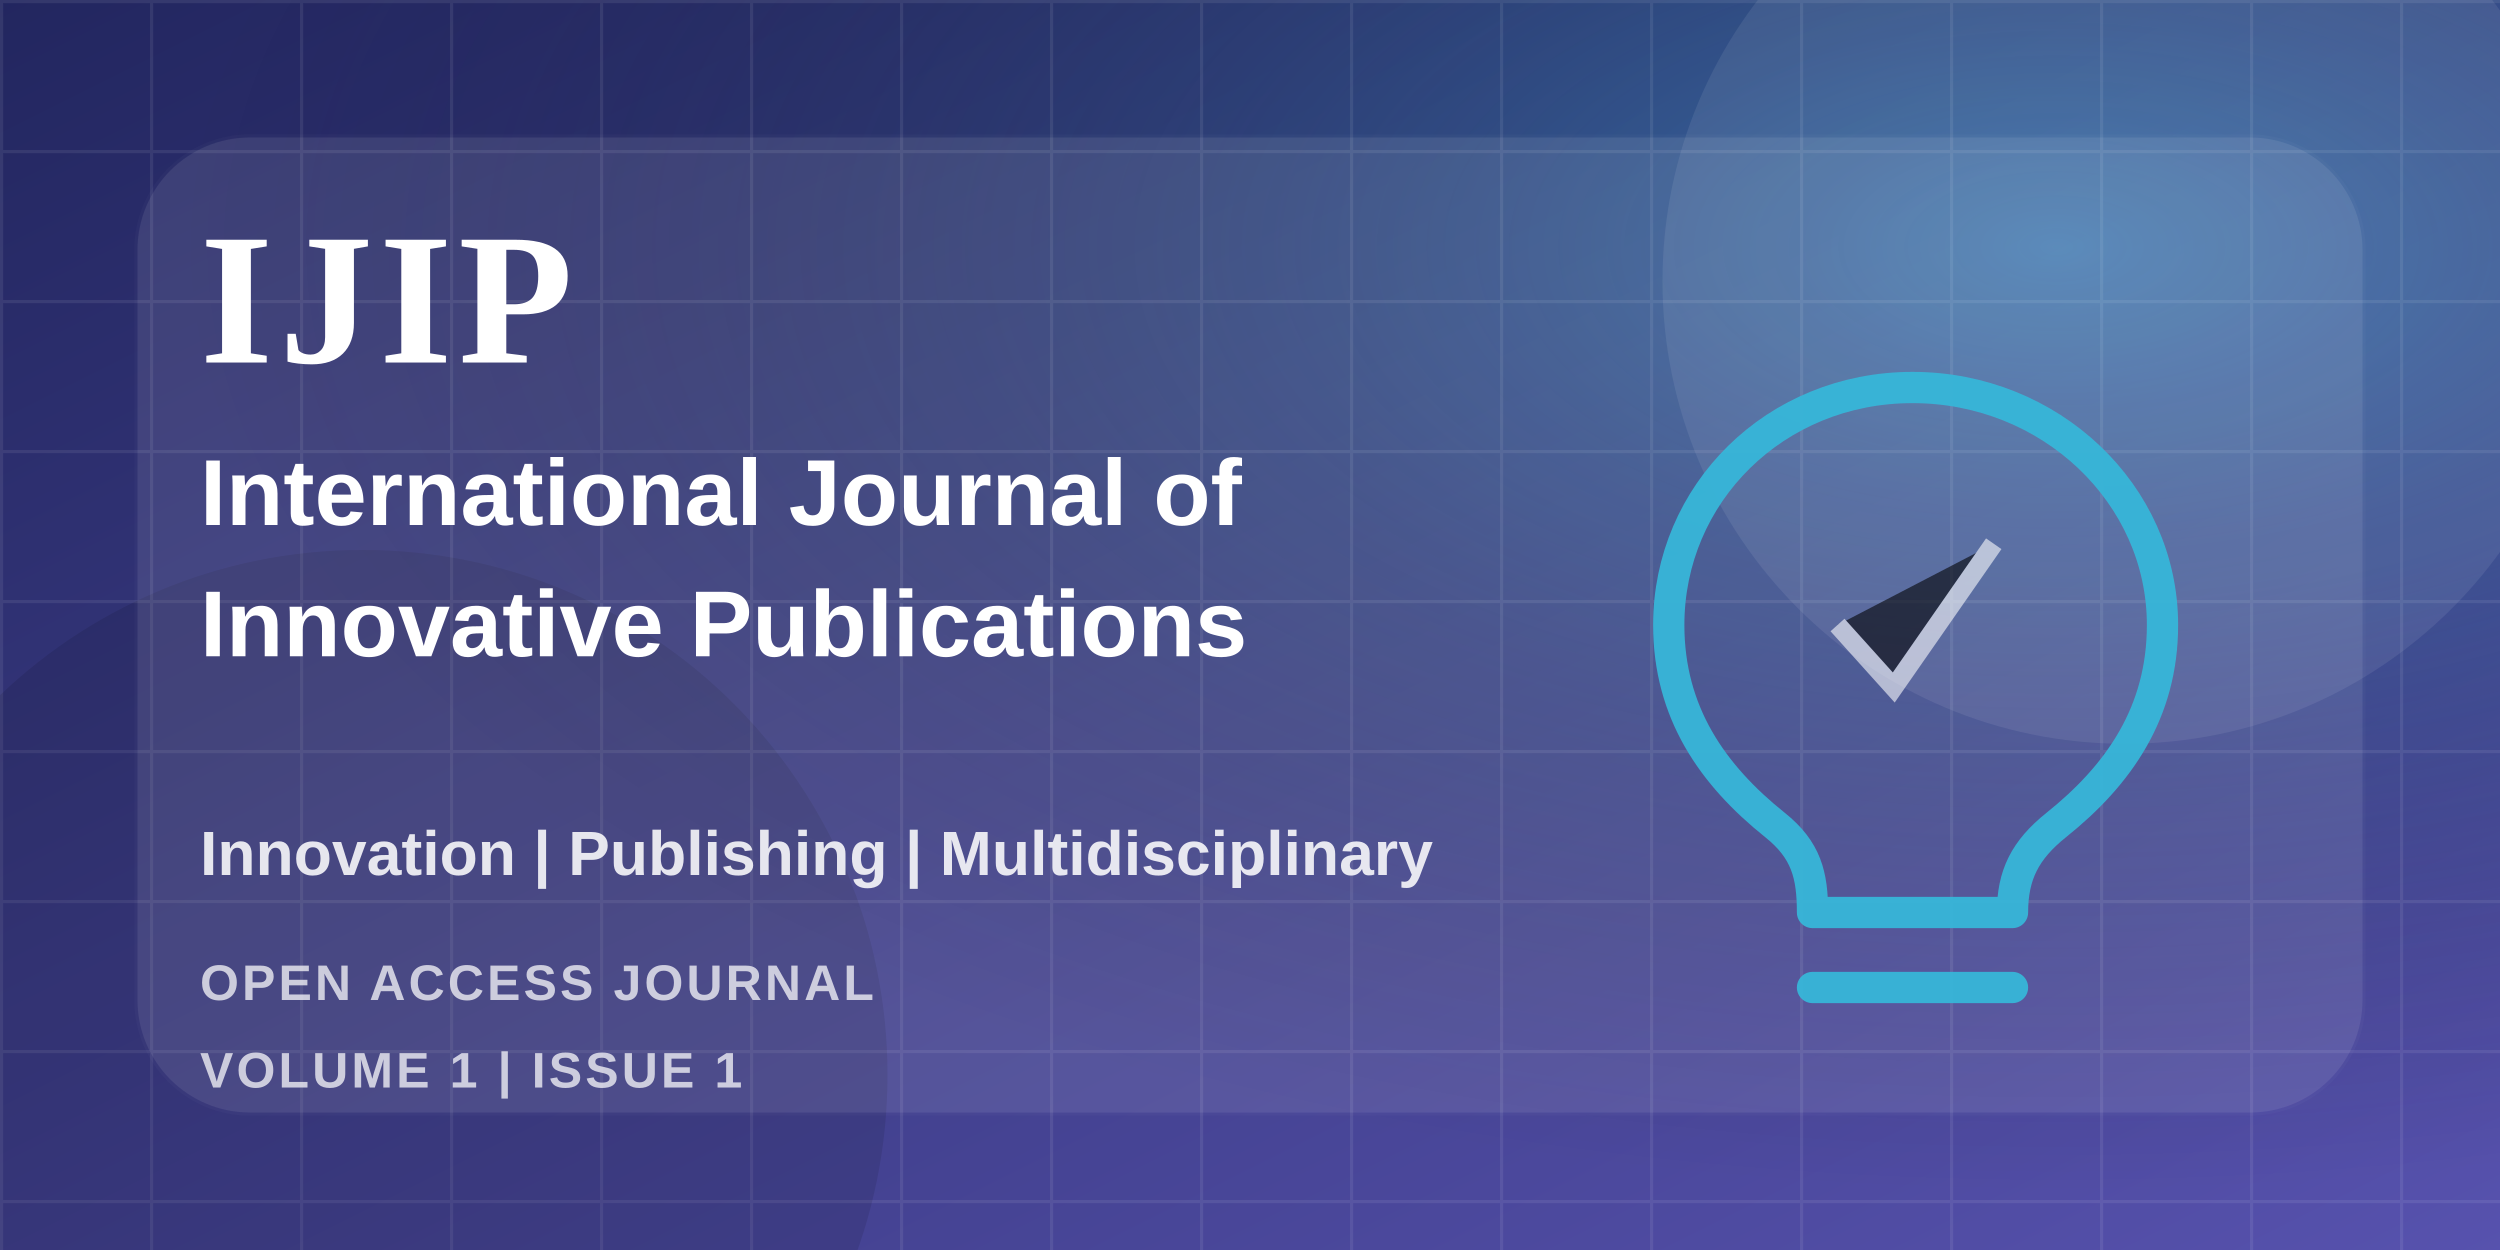
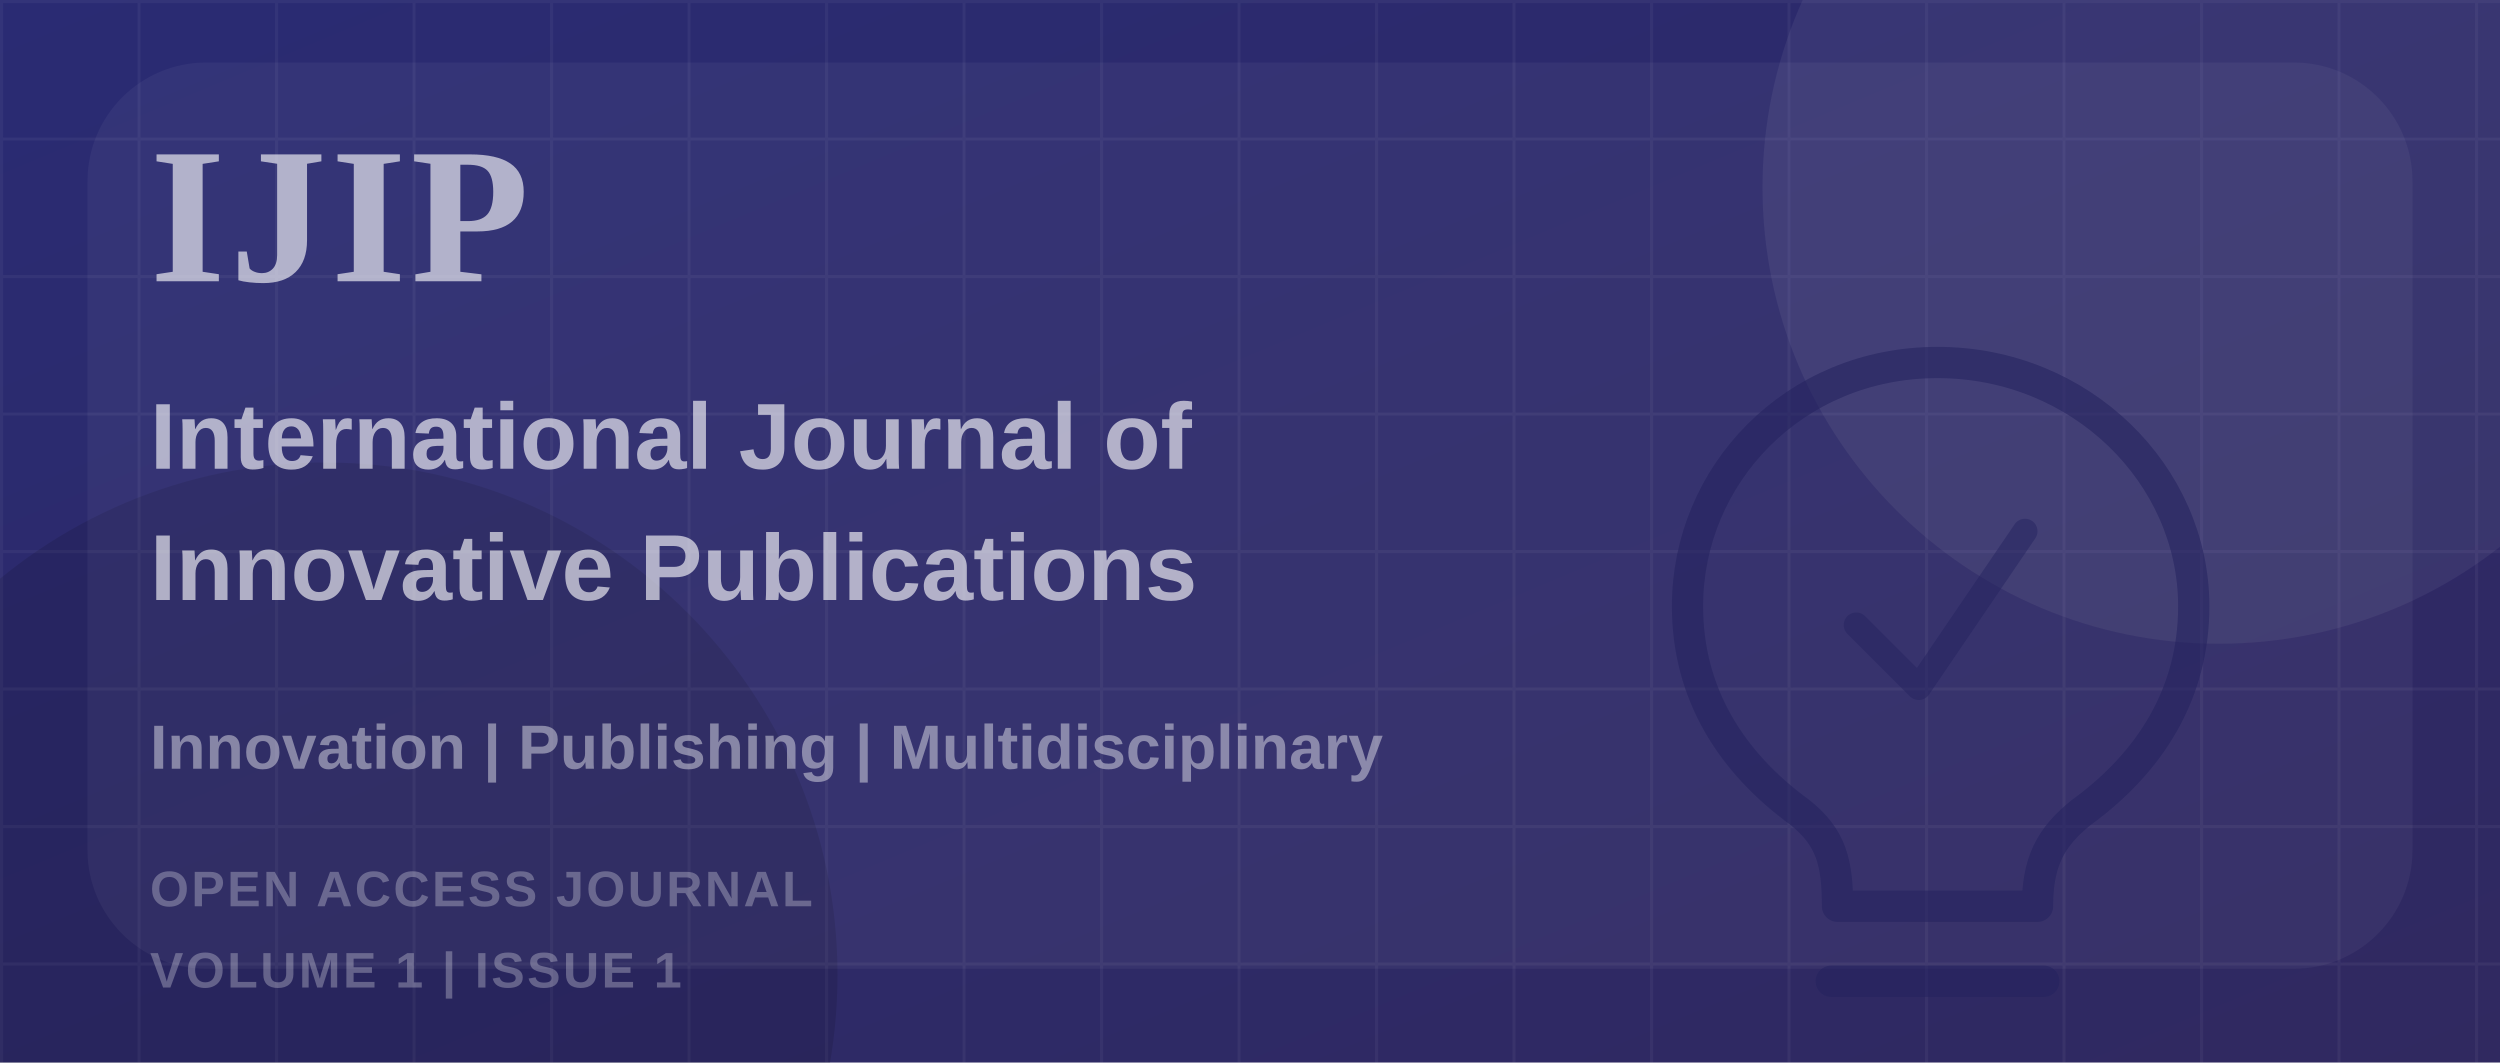
- <svg xmlns="http://www.w3.org/2000/svg" viewBox="0 0 400 200" role="img" aria-labelledby="title-IJIP desc-IJIP">
+ <svg xmlns="http://www.w3.org/2000/svg" viewBox="0 0 400 170" role="img" aria-labelledby="title-IJIP desc-IJIP">
  <defs>
-     <linearGradient id="coverGrad12" x1="0%" y1="0%" x2="100%" y2="100%">
-       <stop offset="0%" stop-color="#22265f" />
-       <stop offset="100%" stop-color="#5752ae" />
+     <linearGradient id="journalBanner12" x1="0%" y1="0%" x2="100%" y2="100%">
+       <stop offset="0%" stop-color="#2a2b73" />
+       <stop offset="100%" stop-color="#302960" />
    </linearGradient>
-     <radialGradient id="glow12" cx="82%" cy="20%" r="75%">
-       <stop offset="0%" stop-color="#37b6d8" stop-opacity="0.45" />
-       <stop offset="100%" stop-color="#000000" stop-opacity="0" />
-     </radialGradient>
-     <pattern id="grid12" width="24" height="24" patternUnits="userSpaceOnUse">
-       <path d="M24 0H0V24" fill="none" stroke="#ffffff" stroke-opacity="0.08" stroke-width="1" />
+     <pattern id="grid12" width="22" height="22" patternUnits="userSpaceOnUse">
+       <path d="M22 0H0V22" fill="none" stroke="#ffffff" stroke-opacity="0.045" stroke-width="1" />
    </pattern>
    <style>
-       .code { font-family: Georgia, 'Times New Roman', serif; font-size: 30px; font-weight: 800; letter-spacing: 1px; fill: #ffffff; }
-       .title { font-family: 'Outfit', 'Segoe UI', Arial, sans-serif; font-size: 15px; font-weight: 800; fill: #ffffff; }
-       .subject { font-family: 'Poppins', 'Segoe UI', Arial, sans-serif; font-size: 10px; font-weight: 700; fill: rgba(255,255,255,0.86); }
-       .meta { font-family: 'Poppins', 'Segoe UI', Arial, sans-serif; font-size: 8px; font-weight: 700; fill: rgba(255,255,255,0.72); letter-spacing: 0.5px; }
+       .code { font-family: Georgia, 'Times New Roman', serif; font-size: 31px; font-weight: 800; letter-spacing: 0.7px; fill: rgba(255,255,255,0.62); }
+       .title { font-family: 'Outfit', 'Segoe UI', Arial, sans-serif; font-size: 15px; font-weight: 800; fill: rgba(255,255,255,0.62); }
+       .subject { font-family: 'Poppins', 'Segoe UI', Arial, sans-serif; font-size: 10px; font-weight: 700; fill: rgba(255,255,255,0.42); }
+       .meta { font-family: 'Poppins', 'Segoe UI', Arial, sans-serif; font-size: 8px; font-weight: 800; fill: rgba(255,255,255,0.28); letter-spacing: 0.4px; }
    </style>
  </defs>
-   <rect width="400" height="200" rx="0" fill="url(#coverGrad12)" />
-   <rect width="400" height="200" fill="url(#glow12)" />
-   <rect width="400" height="200" fill="url(#grid12)" />
-   <circle cx="340" cy="45" r="74" fill="#ffffff" opacity="0.08" />
-   <circle cx="58" cy="172" r="84" fill="#000000" opacity="0.10" />
-   <rect x="22" y="22" width="356" height="156" rx="18" fill="#ffffff" opacity="0.10" stroke="#ffffff" stroke-opacity="0.22" />
-   <text x="32" y="58" class="code">IJIP</text>
-   <text x="32" y="84" class="title">International Journal of</text>
-   <text x="32" y="105" class="title">Innovative Publications</text>
-   <text x="32" y="140" class="subject">Innovation | Publishing | Multidisciplinary</text>
-   <text x="32" y="160" class="meta">OPEN ACCESS JOURNAL</text>
-   <text x="32" y="174" class="meta">VOLUME 1 | ISSUE 1</text>
-   <path d="M306 62c-22 0-39 17-39 38 0 14 7 24 17 32 5 4 6 8 6 14h32c0-6 2-10 7-14 10-8 17-18 17-32 0-21-18-38-40-38zM290 158h32M294 146h24" fill="none" stroke="#37b6d8" stroke-width="5" stroke-linecap="round" stroke-linejoin="round" opacity="0.95" />
-   <path d="M294 100l9 10 16-23" stroke="#ffffff" opacity="0.58" stroke-width="3" />
+   <rect width="400" height="170" fill="url(#journalBanner12)" />
+   <rect width="400" height="170" fill="url(#grid12)" />
+   <circle cx="355" cy="30" r="73" fill="#ffffff" opacity="0.055" />
+   <circle cx="52" cy="156" r="82" fill="#000000" opacity="0.11" />
+   <rect x="14" y="10" width="372" height="145" rx="19" fill="#ffffff" opacity="0.045" />
+   <text x="24" y="45" class="code">IJIP</text>
+   <text x="24" y="75" class="title">International Journal of</text>
+   <text x="24" y="96" class="title">Innovative Publications</text>
+   <text x="24" y="123" class="subject">Innovation | Publishing | Multidisciplinary</text>
+   <text x="24" y="145" class="meta">OPEN ACCESS JOURNAL</text>
+   <text x="24" y="158" class="meta">VOLUME 1 | ISSUE 1</text>
+   <path d="M310 58c-23 0-40 18-40 39 0 14 7 25 18 33 5 4 6 8 6 15h32c0-7 2-11 7-15 11-8 18-19 18-33 0-21-18-39-41-39zM293 157h34M297 145h26" fill="none" stroke="#23225e" stroke-width="5" stroke-linecap="round" stroke-linejoin="round" opacity="0.56" />
+   <path d="M297 100l10 10 17-25" fill="none" stroke="#23225e" stroke-width="4" stroke-linecap="round" stroke-linejoin="round" opacity="0.48" />
</svg>
